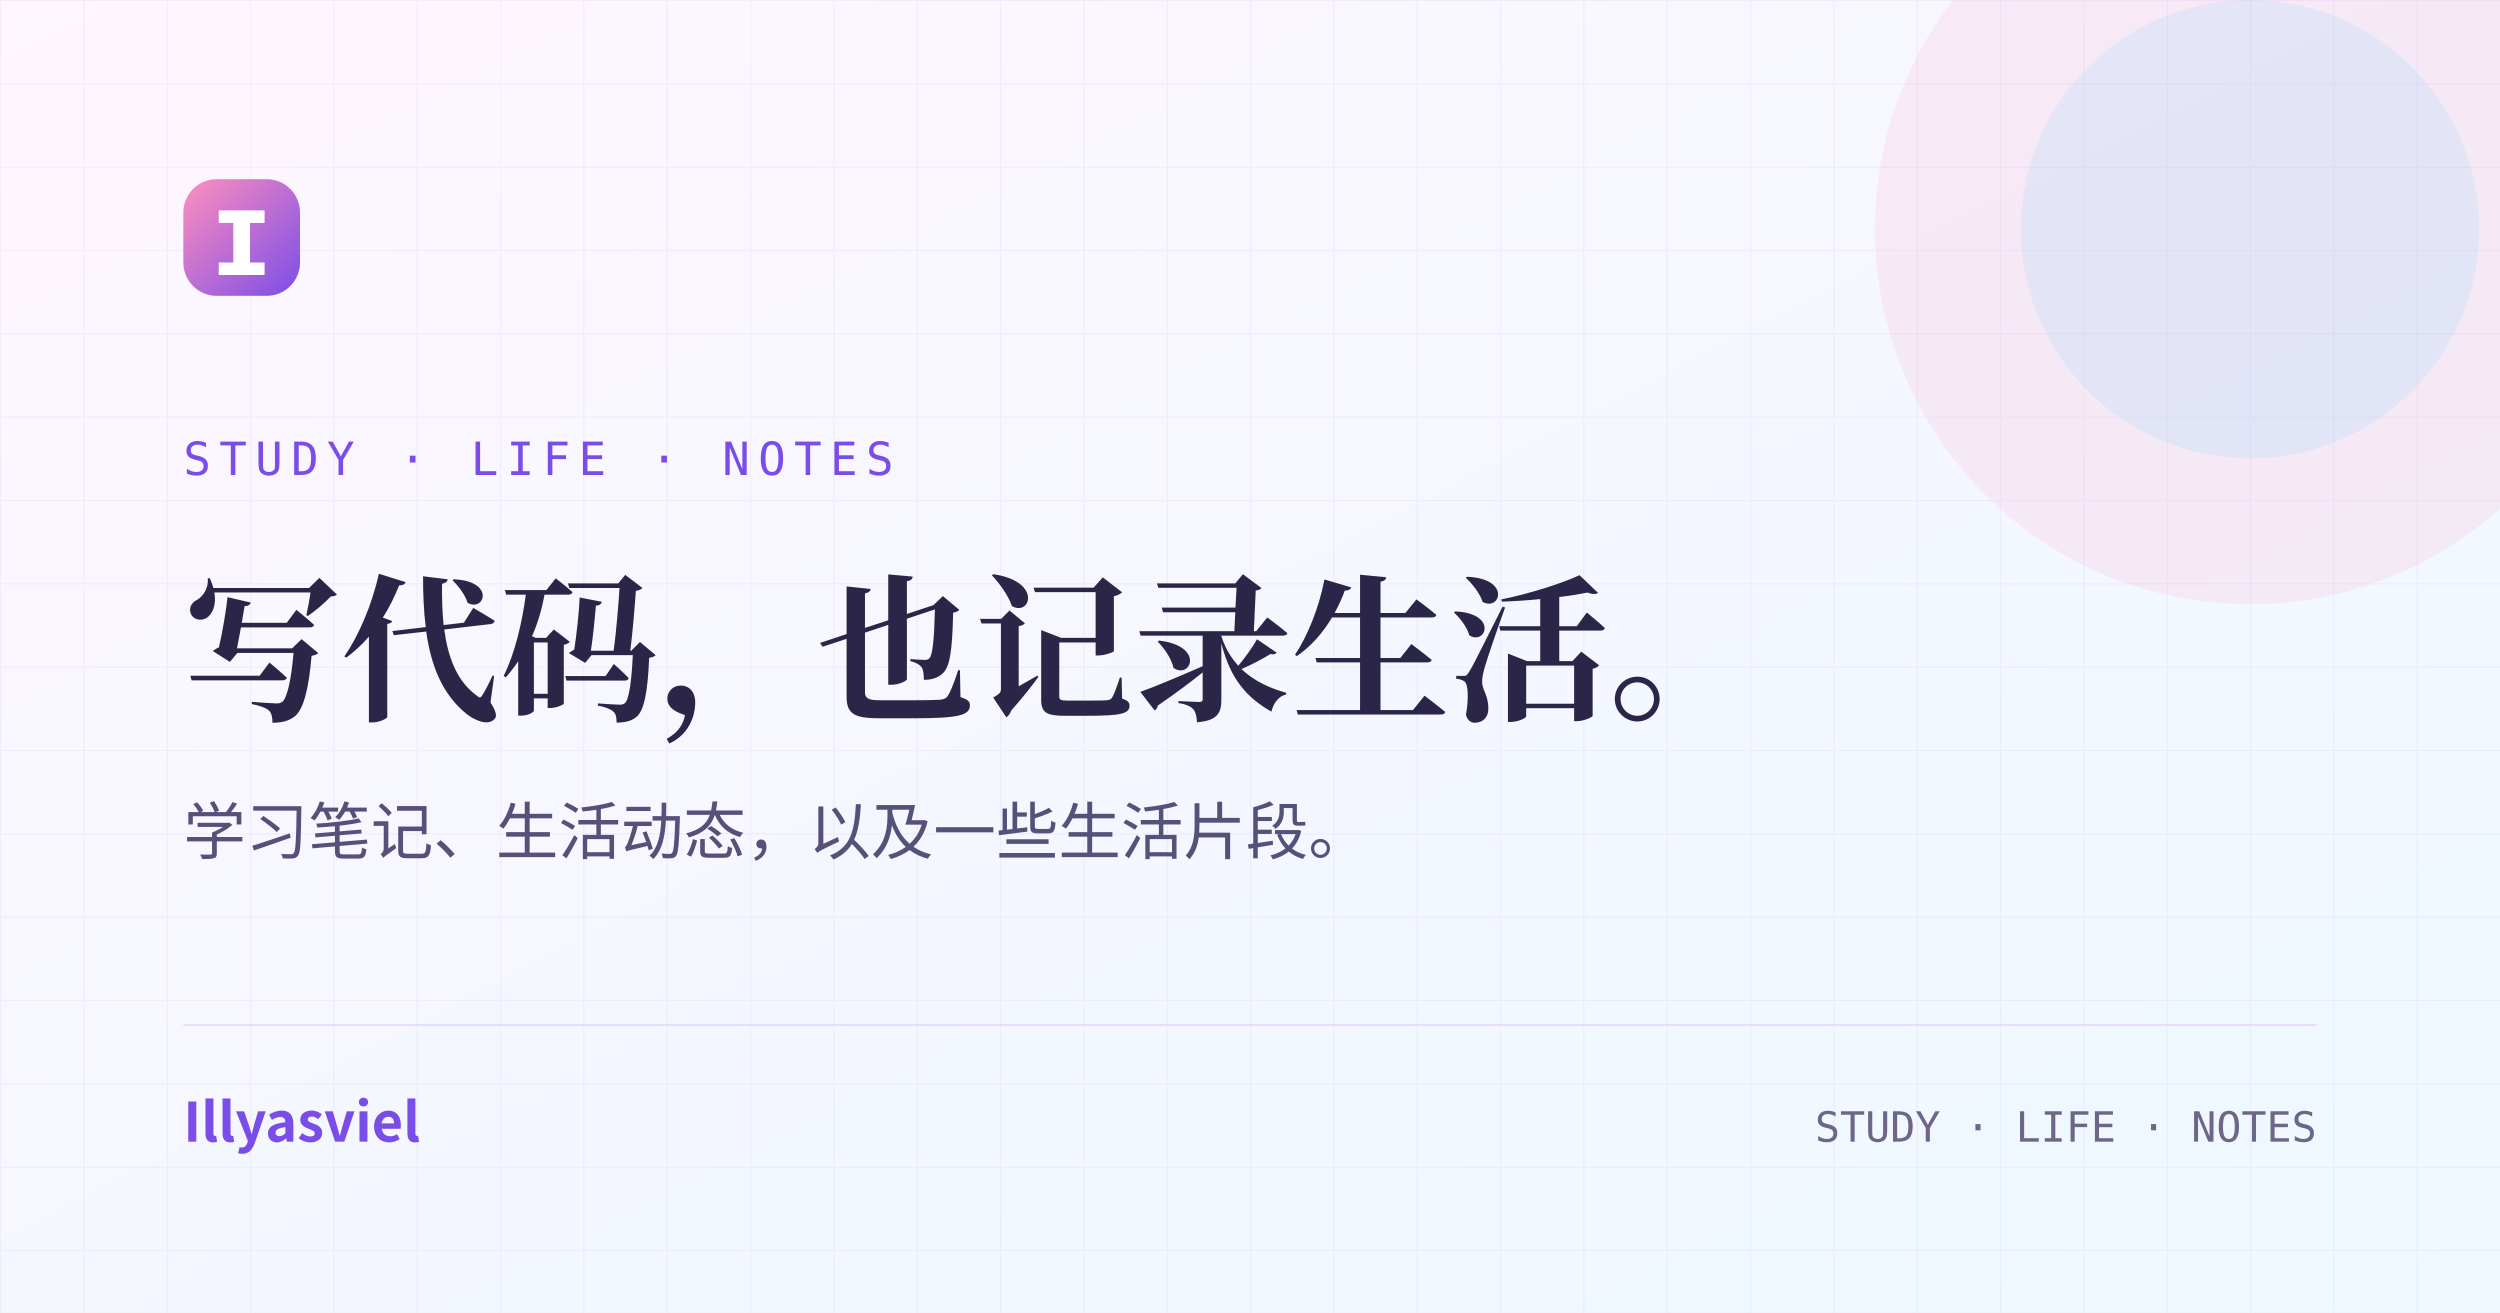
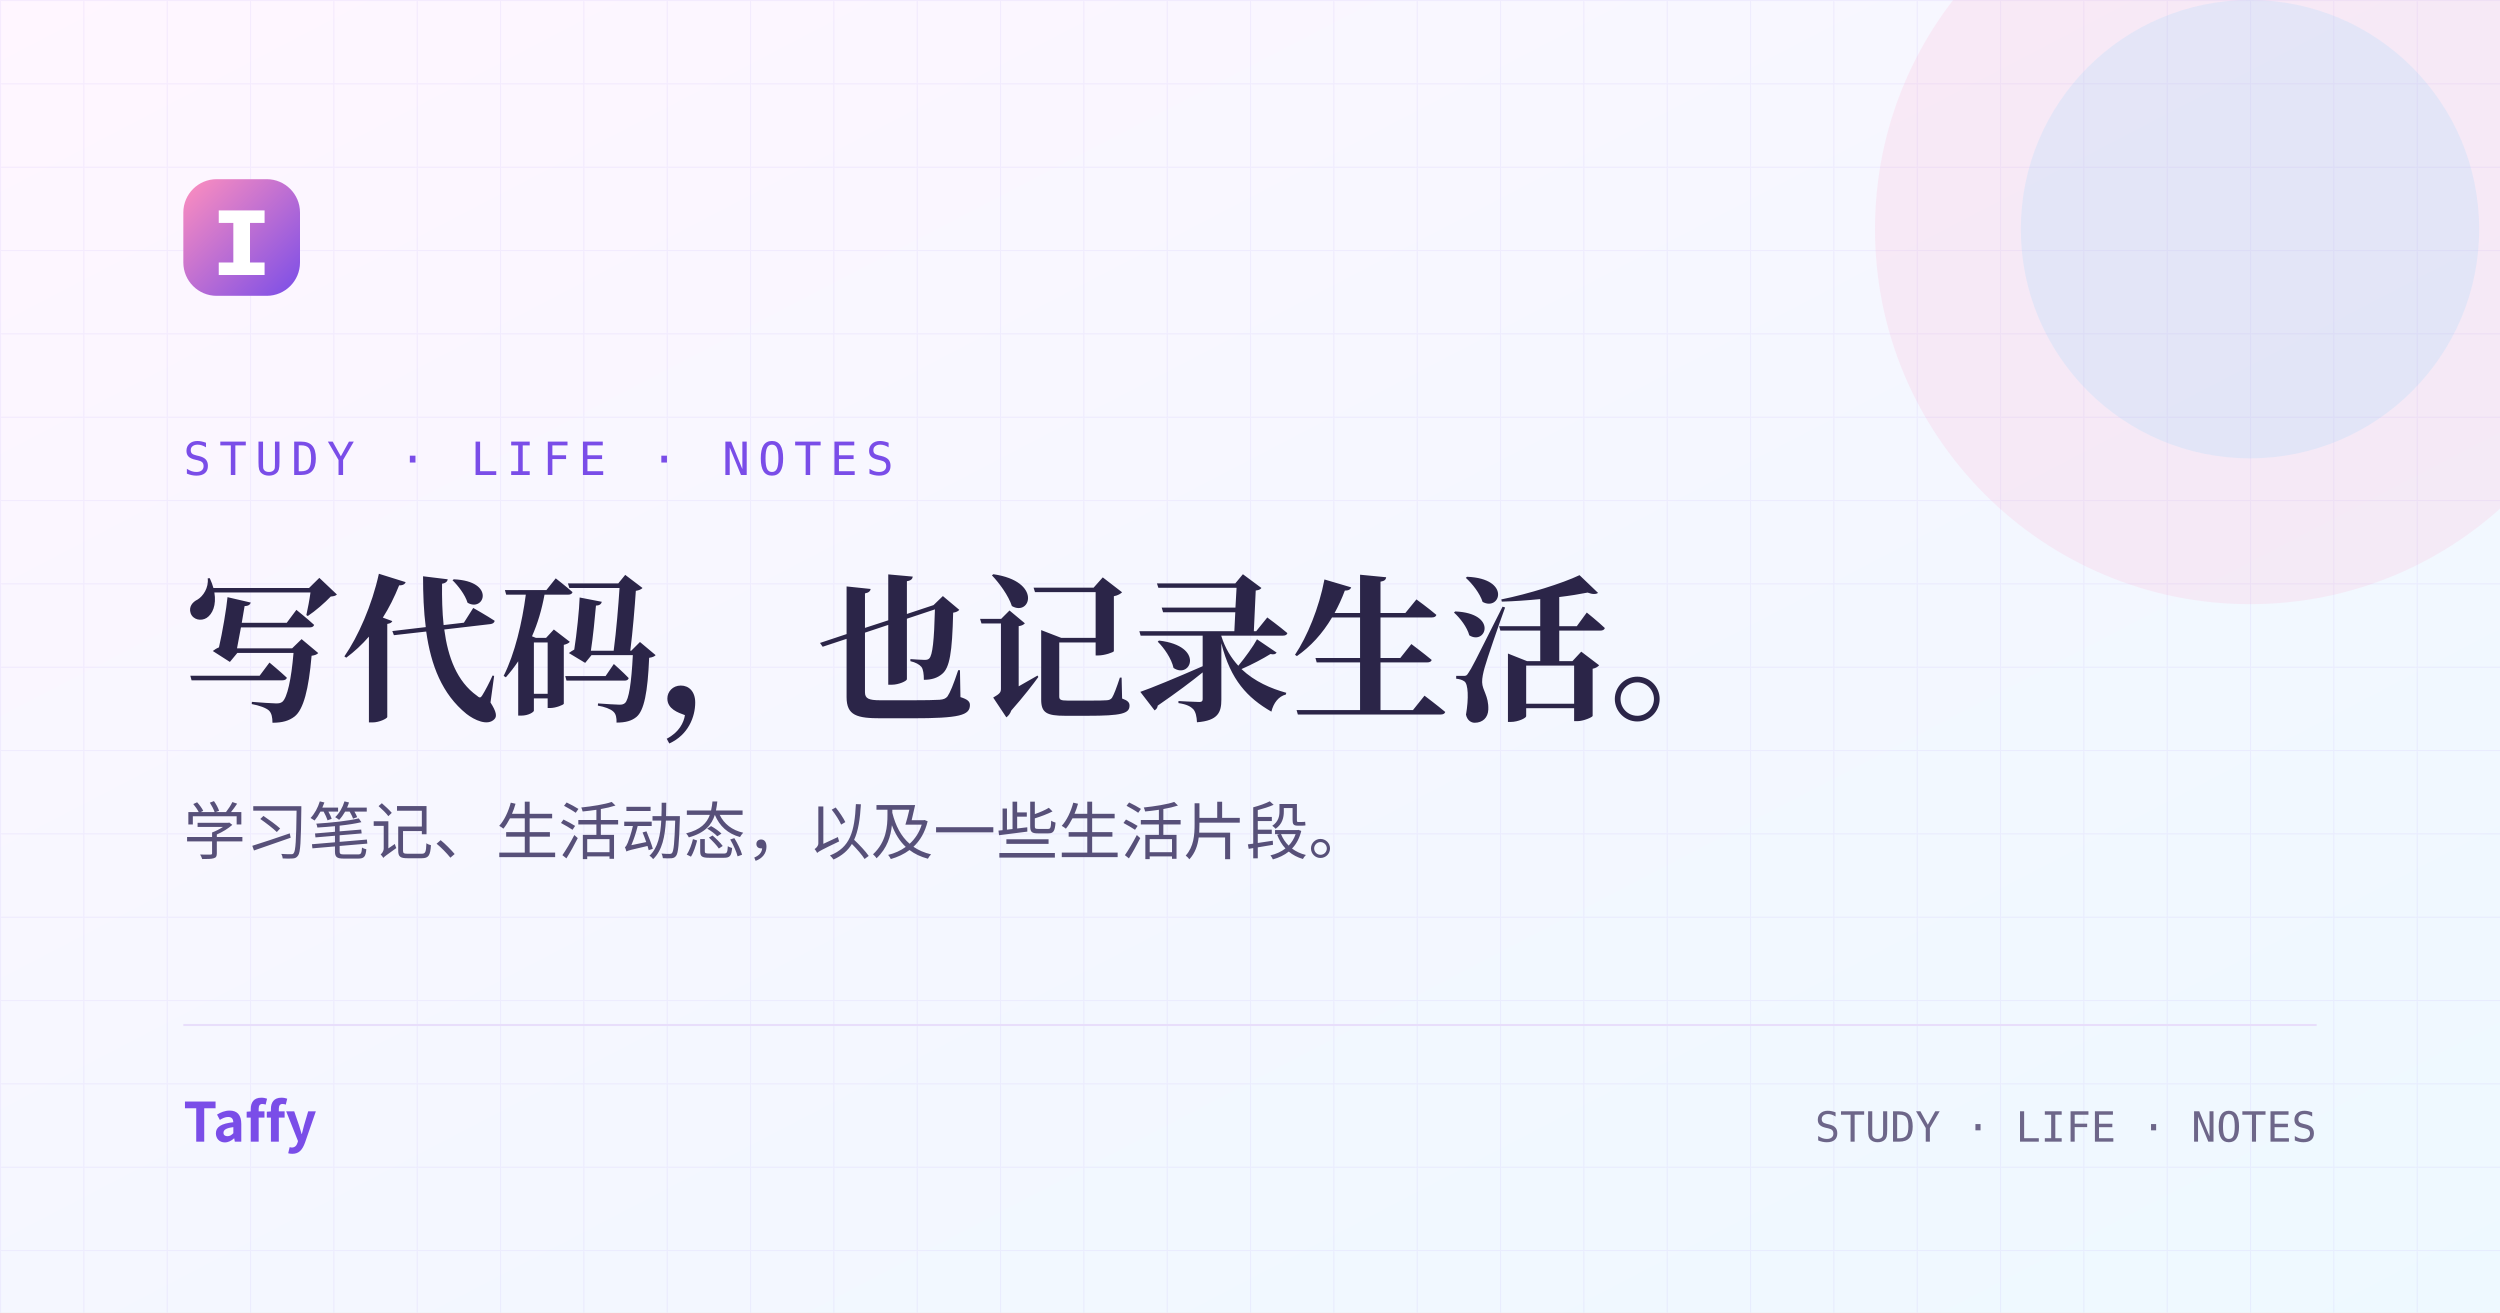
<svg xmlns="http://www.w3.org/2000/svg" width="1200" height="630" viewBox="0 0 1200 630">
  <defs>
    <linearGradient id="bg" x1="0" y1="0" x2="1" y2="1">
      <stop offset="0" stop-color="#fff6ff" />
      <stop offset="0.55" stop-color="#f4f7ff" />
      <stop offset="1" stop-color="#eef9ff" />
    </linearGradient>
    <linearGradient id="mark" x1="0" y1="0" x2="1" y2="1">
      <stop offset="0" stop-color="#ff8fbe" />
      <stop offset="1" stop-color="#7a4de8" />
    </linearGradient>
    <pattern id="grid" width="40" height="40" patternUnits="userSpaceOnUse">
      <path d="M40 0H0V40" fill="none" stroke="#7a4de8" stroke-opacity=".07" />
    </pattern>
  </defs>
  <rect width="1200" height="630" fill="url(#bg)" />
  <rect width="1200" height="630" fill="url(#grid)" />
  <circle cx="1080" cy="110" r="180" fill="#ff8fbe" fill-opacity=".14" />
  <circle cx="1080" cy="110" r="110" fill="#6cc9ff" fill-opacity=".14" />
  <rect x="88" y="86" width="56" height="56" rx="16" fill="url(#mark)" />
  <path d="M105 101h22v6h-7v19h7v6h-22v-6h7v-19h-7z" fill="#ffffff" />
  <text x="88" y="228" fill="#7a4de8" font-family="ui-monospace, SFMono-Regular, Menlo, monospace" font-size="22" letter-spacing="4">STUDY · LIFE · NOTES</text>
  <text x="88" y="340" fill="#2b2548" font-family="Songti SC, Noto Serif CJK SC, serif" font-size="76" font-weight="700">写代码，也记录生活。</text>
  <text x="88" y="410" fill="#575079" font-family="PingFang SC, Noto Sans CJK SC, sans-serif" font-size="30">学习笔记、生活动态，以及一些生活片段。</text>
  <line x1="88" y1="492" x2="1112" y2="492" stroke="#e8defb" />
-   <text x="88" y="548" fill="#7a4de8" font-family="PingFang SC, Noto Sans CJK SC, sans-serif" font-size="26" font-weight="600">Illyasviel</text>
+   <text x="88" y="548" fill="#7a4de8" font-family="PingFang SC, Noto Sans CJK SC, sans-serif" font-size="26" font-weight="600">Taffy</text>
  <text x="1112" y="548" text-anchor="end" fill="#6d6689" font-family="ui-monospace, SFMono-Regular, Menlo, monospace" font-size="20">STUDY · LIFE · NOTES</text>
</svg>
